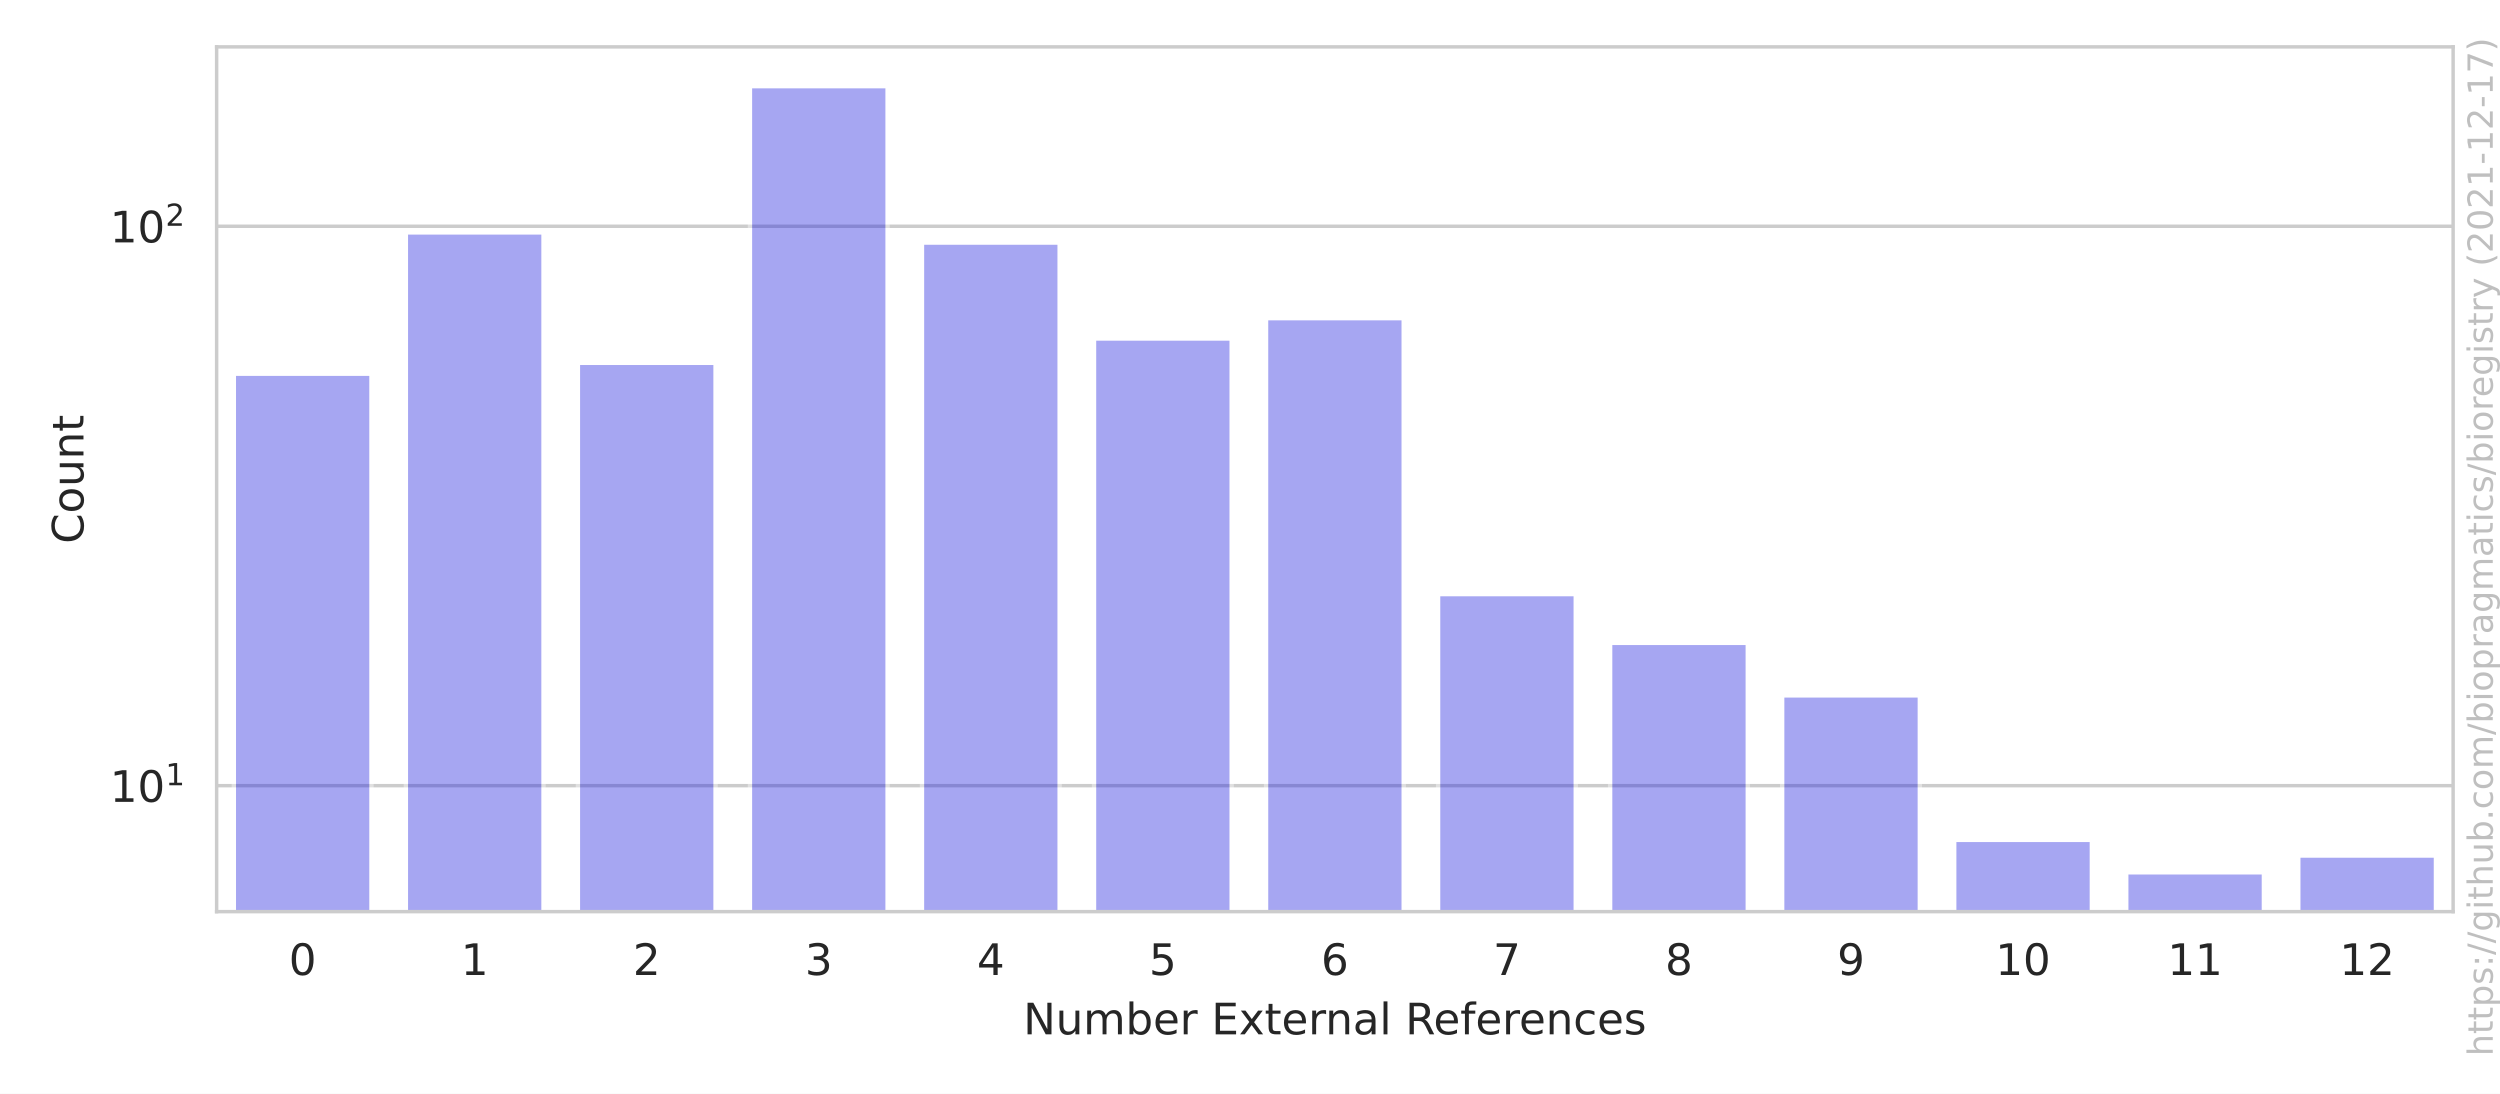
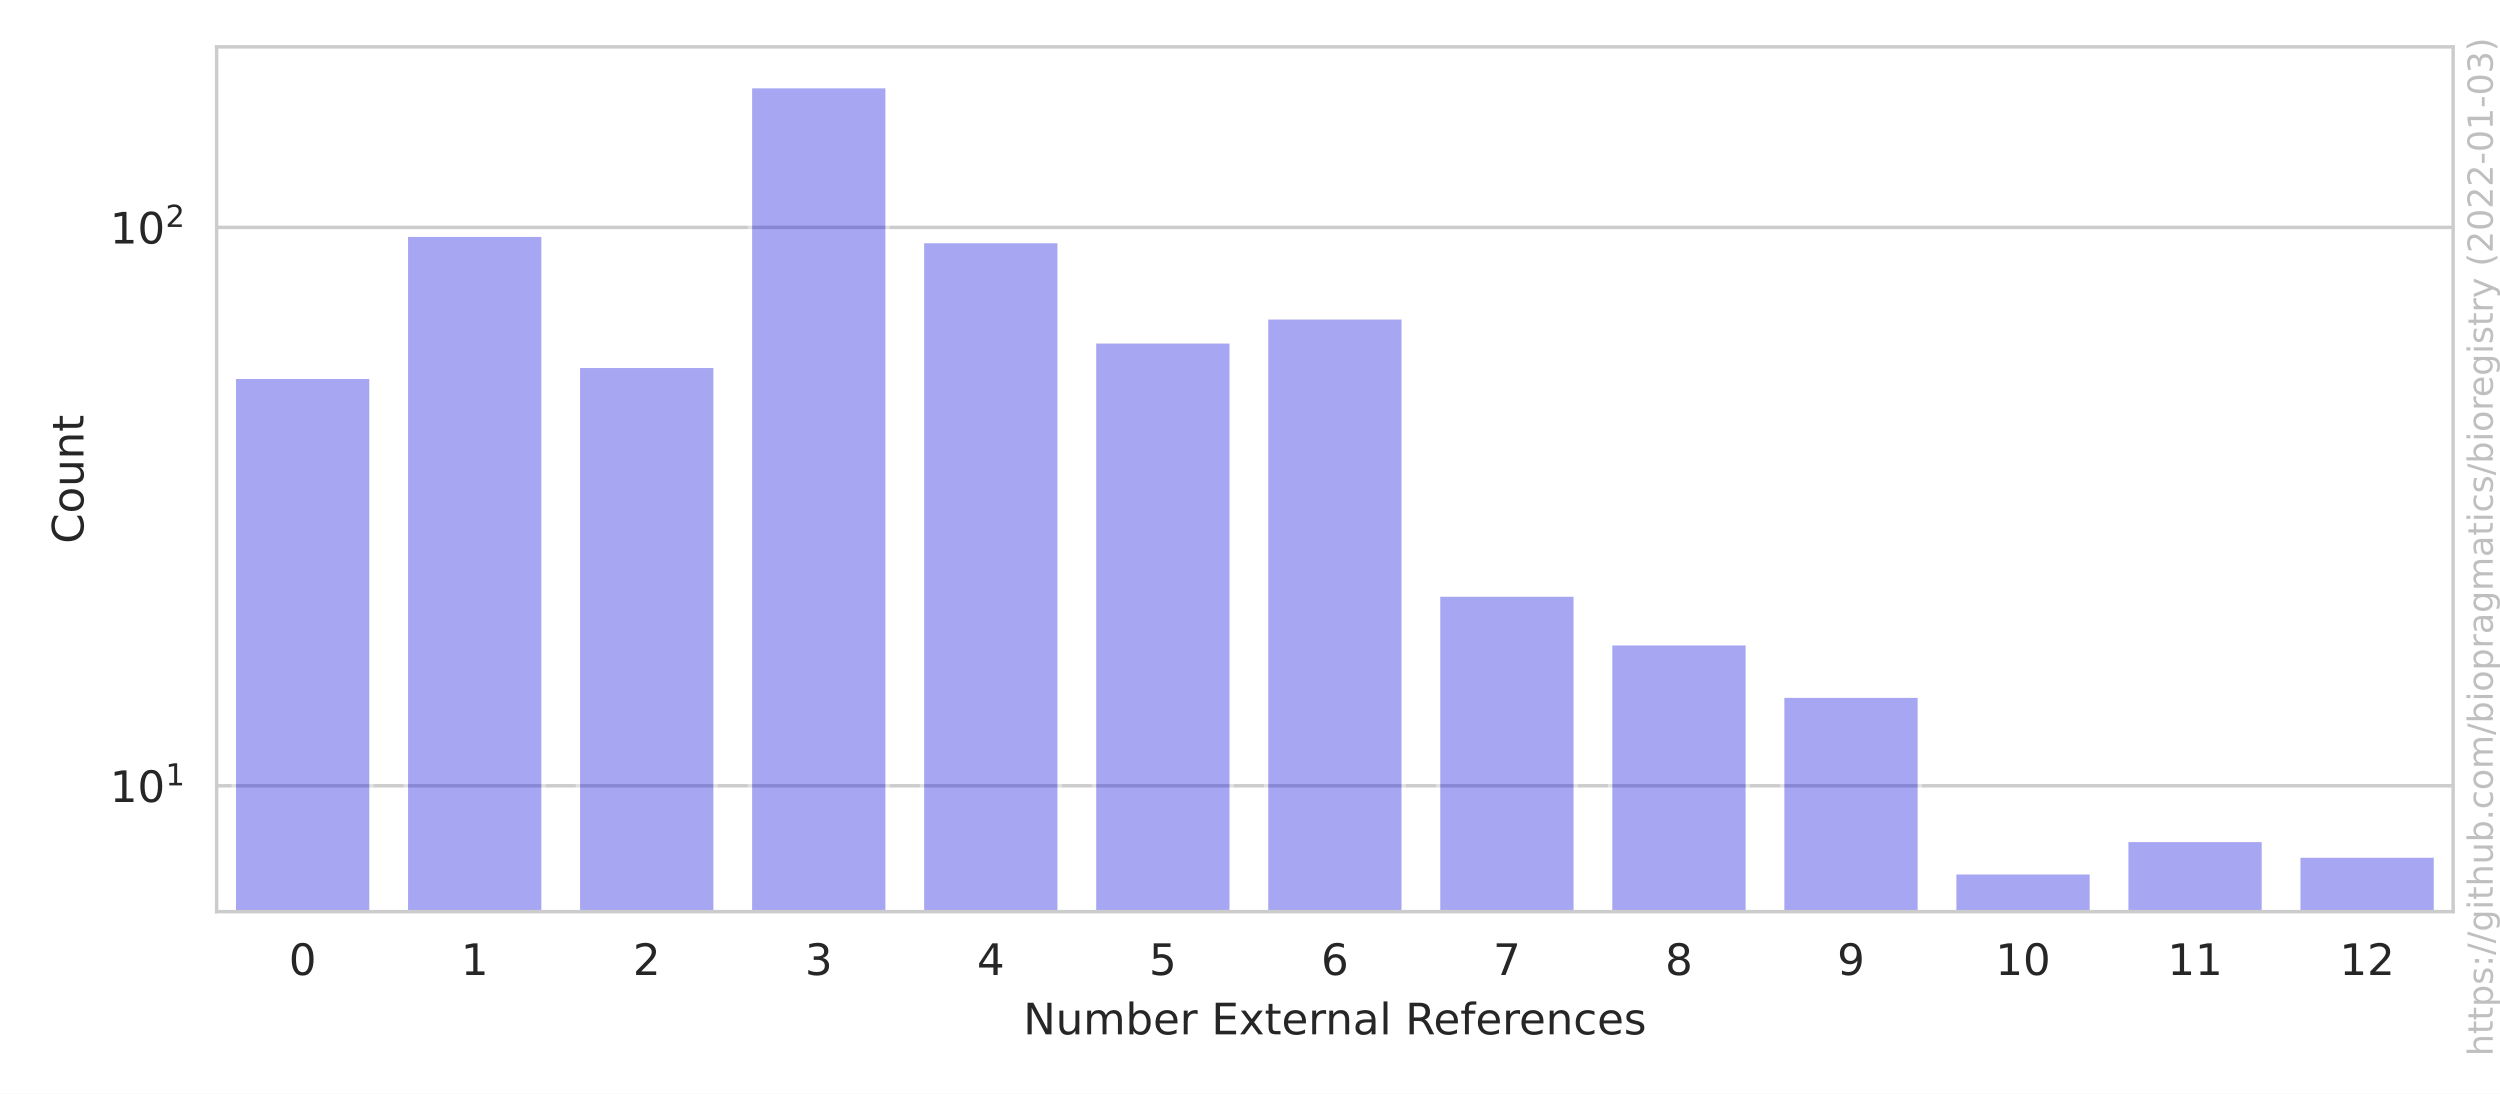
<svg xmlns="http://www.w3.org/2000/svg" xmlns:xlink="http://www.w3.org/1999/xlink" width="576pt" height="252pt" viewBox="0 0 576 252" version="1.1">
  <defs>
    <style type="text/css">*{stroke-linejoin: round; stroke-linecap: butt}</style>
  </defs>
  <g id="figure_1">
    <g id="patch_1">
      <path d="M 0 252  L 576 252  L 576 0  L 0 0  z " style="fill: #ffffff" />
    </g>
    <g id="axes_1">
      <g id="patch_2">
        <path d="M 49.913 210.04  L 565.2 210.04  L 565.2 10.8  L 49.913 10.8  z " style="fill: #ffffff" />
      </g>
      <g id="matplotlib.axis_1">
        <g id="xtick_1">
          <g id="text_1">
            <g style="fill: #262626" transform="translate(66.55018 224.6384)scale(0.1 -0.1)">
              <defs>
                <path id="DejaVuSans-30" d="M 2034 4250  Q 1547 4250 1301 3770  Q 1056 3291 1056 2328  Q 1056 1369 1301 889  Q 1547 409 2034 409  Q 2525 409 2770 889  Q 3016 1369 3016 2328  Q 3016 3291 2770 3770  Q 2525 4250 2034 4250  z M 2034 4750  Q 2819 4750 3233 4129  Q 3647 3509 3647 2328  Q 3647 1150 3233 529  Q 2819 -91 2034 -91  Q 1250 -91 836 529  Q 422 1150 422 2328  Q 422 3509 836 4129  Q 1250 4750 2034 4750  z " transform="scale(0.015625)" />
              </defs>
              <use xlink:href="#DejaVuSans-30" />
            </g>
          </g>
        </g>
        <g id="xtick_2">
          <g id="text_2">
            <g style="fill: #262626" transform="translate(106.1877 224.6384)scale(0.1 -0.1)">
              <defs>
                <path id="DejaVuSans-31" d="M 794 531  L 1825 531  L 1825 4091  L 703 3866  L 703 4441  L 1819 4666  L 2450 4666  L 2450 531  L 3481 531  L 3481 0  L 794 0  L 794 531  z " transform="scale(0.015625)" />
              </defs>
              <use xlink:href="#DejaVuSans-31" />
            </g>
          </g>
        </g>
        <g id="xtick_3">
          <g id="text_3">
            <g style="fill: #262626" transform="translate(145.8251 224.6384)scale(0.1 -0.1)">
              <defs>
                <path id="DejaVuSans-32" d="M 1228 531  L 3431 531  L 3431 0  L 469 0  L 469 531  Q 828 903 1448 1529  Q 2069 2156 2228 2338  Q 2531 2678 2651 2914  Q 2772 3150 2772 3378  Q 2772 3750 2511 3984  Q 2250 4219 1831 4219  Q 1534 4219 1204 4116  Q 875 4013 500 3803  L 500 4441  Q 881 4594 1212 4672  Q 1544 4750 1819 4750  Q 2544 4750 2975 4387  Q 3406 4025 3406 3419  Q 3406 3131 3298 2873  Q 3191 2616 2906 2266  Q 2828 2175 2409 1742  Q 1991 1309 1228 531  z " transform="scale(0.015625)" />
              </defs>
              <use xlink:href="#DejaVuSans-32" />
            </g>
          </g>
        </g>
        <g id="xtick_4">
          <g id="text_4">
            <g style="fill: #262626" transform="translate(185.4626 224.6384)scale(0.1 -0.1)">
              <defs>
                <path id="DejaVuSans-33" d="M 2597 2516  Q 3050 2419 3304 2112  Q 3559 1806 3559 1356  Q 3559 666 3084 287  Q 2609 -91 1734 -91  Q 1441 -91 1130 -33  Q 819 25 488 141  L 488 750  Q 750 597 1062 519  Q 1375 441 1716 441  Q 2309 441 2620 675  Q 2931 909 2931 1356  Q 2931 1769 2642 2001  Q 2353 2234 1838 2234  L 1294 2234  L 1294 2753  L 1863 2753  Q 2328 2753 2575 2939  Q 2822 3125 2822 3475  Q 2822 3834 2567 4026  Q 2313 4219 1838 4219  Q 1578 4219 1281 4162  Q 984 4106 628 3988  L 628 4550  Q 988 4650 1302 4700  Q 1616 4750 1894 4750  Q 2613 4750 3031 4423  Q 3450 4097 3450 3541  Q 3450 3153 3228 2886  Q 3006 2619 2597 2516  z " transform="scale(0.015625)" />
              </defs>
              <use xlink:href="#DejaVuSans-33" />
            </g>
          </g>
        </g>
        <g id="xtick_5">
          <g id="text_5">
            <g style="fill: #262626" transform="translate(225.1001 224.6384)scale(0.1 -0.1)">
              <defs>
                <path id="DejaVuSans-34" d="M 2419 4116  L 825 1625  L 2419 1625  L 2419 4116  z M 2253 4666  L 3047 4666  L 3047 1625  L 3713 1625  L 3713 1100  L 3047 1100  L 3047 0  L 2419 0  L 2419 1100  L 313 1100  L 313 1709  L 2253 4666  z " transform="scale(0.015625)" />
              </defs>
              <use xlink:href="#DejaVuSans-34" />
            </g>
          </g>
        </g>
        <g id="xtick_6">
          <g id="text_6">
            <g style="fill: #262626" transform="translate(264.7376 224.6384)scale(0.1 -0.1)">
              <defs>
                <path id="DejaVuSans-35" d="M 691 4666  L 3169 4666  L 3169 4134  L 1269 4134  L 1269 2991  Q 1406 3038 1543 3061  Q 1681 3084 1819 3084  Q 2600 3084 3056 2656  Q 3513 2228 3513 1497  Q 3513 744 3044 326  Q 2575 -91 1722 -91  Q 1428 -91 1123 -41  Q 819 9 494 109  L 494 744  Q 775 591 1075 516  Q 1375 441 1709 441  Q 2250 441 2565 725  Q 2881 1009 2881 1497  Q 2881 1984 2565 2268  Q 2250 2553 1709 2553  Q 1456 2553 1204 2497  Q 953 2441 691 2322  L 691 4666  z " transform="scale(0.015625)" />
              </defs>
              <use xlink:href="#DejaVuSans-35" />
            </g>
          </g>
        </g>
        <g id="xtick_7">
          <g id="text_7">
            <g style="fill: #262626" transform="translate(304.3751 224.6384)scale(0.1 -0.1)">
              <defs>
                <path id="DejaVuSans-36" d="M 2113 2584  Q 1688 2584 1439 2293  Q 1191 2003 1191 1497  Q 1191 994 1439 701  Q 1688 409 2113 409  Q 2538 409 2786 701  Q 3034 994 3034 1497  Q 3034 2003 2786 2293  Q 2538 2584 2113 2584  z M 3366 4563  L 3366 3988  Q 3128 4100 2886 4159  Q 2644 4219 2406 4219  Q 1781 4219 1451 3797  Q 1122 3375 1075 2522  Q 1259 2794 1537 2939  Q 1816 3084 2150 3084  Q 2853 3084 3261 2657  Q 3669 2231 3669 1497  Q 3669 778 3244 343  Q 2819 -91 2113 -91  Q 1303 -91 875 529  Q 447 1150 447 2328  Q 447 3434 972 4092  Q 1497 4750 2381 4750  Q 2619 4750 2861 4703  Q 3103 4656 3366 4563  z " transform="scale(0.015625)" />
              </defs>
              <use xlink:href="#DejaVuSans-36" />
            </g>
          </g>
        </g>
        <g id="xtick_8">
          <g id="text_8">
            <g style="fill: #262626" transform="translate(344.0126 224.6384)scale(0.1 -0.1)">
              <defs>
                <path id="DejaVuSans-37" d="M 525 4666  L 3525 4666  L 3525 4397  L 1831 0  L 1172 0  L 2766 4134  L 525 4134  L 525 4666  z " transform="scale(0.015625)" />
              </defs>
              <use xlink:href="#DejaVuSans-37" />
            </g>
          </g>
        </g>
        <g id="xtick_9">
          <g id="text_9">
            <g style="fill: #262626" transform="translate(383.6501 224.6384)scale(0.1 -0.1)">
              <defs>
                <path id="DejaVuSans-38" d="M 2034 2216  Q 1584 2216 1326 1975  Q 1069 1734 1069 1313  Q 1069 891 1326 650  Q 1584 409 2034 409  Q 2484 409 2743 651  Q 3003 894 3003 1313  Q 3003 1734 2745 1975  Q 2488 2216 2034 2216  z M 1403 2484  Q 997 2584 770 2862  Q 544 3141 544 3541  Q 544 4100 942 4425  Q 1341 4750 2034 4750  Q 2731 4750 3128 4425  Q 3525 4100 3525 3541  Q 3525 3141 3298 2862  Q 3072 2584 2669 2484  Q 3125 2378 3379 2068  Q 3634 1759 3634 1313  Q 3634 634 3220 271  Q 2806 -91 2034 -91  Q 1263 -91 848 271  Q 434 634 434 1313  Q 434 1759 690 2068  Q 947 2378 1403 2484  z M 1172 3481  Q 1172 3119 1398 2916  Q 1625 2713 2034 2713  Q 2441 2713 2670 2916  Q 2900 3119 2900 3481  Q 2900 3844 2670 4047  Q 2441 4250 2034 4250  Q 1625 4250 1398 4047  Q 1172 3844 1172 3481  z " transform="scale(0.015625)" />
              </defs>
              <use xlink:href="#DejaVuSans-38" />
            </g>
          </g>
        </g>
        <g id="xtick_10">
          <g id="text_10">
            <g style="fill: #262626" transform="translate(423.2876 224.6384)scale(0.1 -0.1)">
              <defs>
                <path id="DejaVuSans-39" d="M 703 97  L 703 672  Q 941 559 1184 500  Q 1428 441 1663 441  Q 2288 441 2617 861  Q 2947 1281 2994 2138  Q 2813 1869 2534 1725  Q 2256 1581 1919 1581  Q 1219 1581 811 2004  Q 403 2428 403 3163  Q 403 3881 828 4315  Q 1253 4750 1959 4750  Q 2769 4750 3195 4129  Q 3622 3509 3622 2328  Q 3622 1225 3098 567  Q 2575 -91 1691 -91  Q 1453 -91 1209 -44  Q 966 3 703 97  z M 1959 2075  Q 2384 2075 2632 2365  Q 2881 2656 2881 3163  Q 2881 3666 2632 3958  Q 2384 4250 1959 4250  Q 1534 4250 1286 3958  Q 1038 3666 1038 3163  Q 1038 2656 1286 2365  Q 1534 2075 1959 2075  z " transform="scale(0.015625)" />
              </defs>
              <use xlink:href="#DejaVuSans-39" />
            </g>
          </g>
        </g>
        <g id="xtick_11">
          <g id="text_11">
            <g style="fill: #262626" transform="translate(459.7438 224.6384)scale(0.1 -0.1)">
              <use xlink:href="#DejaVuSans-31" />
              <use xlink:href="#DejaVuSans-30" x="63.623" />
            </g>
          </g>
        </g>
        <g id="xtick_12">
          <g id="text_12">
            <g style="fill: #262626" transform="translate(499.3813 224.6384)scale(0.1 -0.1)">
              <use xlink:href="#DejaVuSans-31" />
              <use xlink:href="#DejaVuSans-31" x="63.623" />
            </g>
          </g>
        </g>
        <g id="xtick_13">
          <g id="text_13">
            <g style="fill: #262626" transform="translate(539.0188 224.6384)scale(0.1 -0.1)">
              <use xlink:href="#DejaVuSans-31" />
              <use xlink:href="#DejaVuSans-32" x="63.623" />
            </g>
          </g>
        </g>
        <g id="text_14">
          <g style="fill: #262626" transform="translate(235.7657 238.3166)scale(0.1 -0.1)">
            <defs>
              <path id="DejaVuSans-4e" d="M 628 4666  L 1478 4666  L 3547 763  L 3547 4666  L 4159 4666  L 4159 0  L 3309 0  L 1241 3903  L 1241 0  L 628 0  L 628 4666  z " transform="scale(0.015625)" />
              <path id="DejaVuSans-75" d="M 544 1381  L 544 3500  L 1119 3500  L 1119 1403  Q 1119 906 1312 657  Q 1506 409 1894 409  Q 2359 409 2629 706  Q 2900 1003 2900 1516  L 2900 3500  L 3475 3500  L 3475 0  L 2900 0  L 2900 538  Q 2691 219 2414 64  Q 2138 -91 1772 -91  Q 1169 -91 856 284  Q 544 659 544 1381  z M 1991 3584  L 1991 3584  z " transform="scale(0.015625)" />
              <path id="DejaVuSans-6d" d="M 3328 2828  Q 3544 3216 3844 3400  Q 4144 3584 4550 3584  Q 5097 3584 5394 3201  Q 5691 2819 5691 2113  L 5691 0  L 5113 0  L 5113 2094  Q 5113 2597 4934 2840  Q 4756 3084 4391 3084  Q 3944 3084 3684 2787  Q 3425 2491 3425 1978  L 3425 0  L 2847 0  L 2847 2094  Q 2847 2600 2669 2842  Q 2491 3084 2119 3084  Q 1678 3084 1418 2786  Q 1159 2488 1159 1978  L 1159 0  L 581 0  L 581 3500  L 1159 3500  L 1159 2956  Q 1356 3278 1631 3431  Q 1906 3584 2284 3584  Q 2666 3584 2933 3390  Q 3200 3197 3328 2828  z " transform="scale(0.015625)" />
              <path id="DejaVuSans-62" d="M 3116 1747  Q 3116 2381 2855 2742  Q 2594 3103 2138 3103  Q 1681 3103 1420 2742  Q 1159 2381 1159 1747  Q 1159 1113 1420 752  Q 1681 391 2138 391  Q 2594 391 2855 752  Q 3116 1113 3116 1747  z M 1159 2969  Q 1341 3281 1617 3432  Q 1894 3584 2278 3584  Q 2916 3584 3314 3078  Q 3713 2572 3713 1747  Q 3713 922 3314 415  Q 2916 -91 2278 -91  Q 1894 -91 1617 61  Q 1341 213 1159 525  L 1159 0  L 581 0  L 581 4863  L 1159 4863  L 1159 2969  z " transform="scale(0.015625)" />
              <path id="DejaVuSans-65" d="M 3597 1894  L 3597 1613  L 953 1613  Q 991 1019 1311 708  Q 1631 397 2203 397  Q 2534 397 2845 478  Q 3156 559 3463 722  L 3463 178  Q 3153 47 2828 -22  Q 2503 -91 2169 -91  Q 1331 -91 842 396  Q 353 884 353 1716  Q 353 2575 817 3079  Q 1281 3584 2069 3584  Q 2775 3584 3186 3129  Q 3597 2675 3597 1894  z M 3022 2063  Q 3016 2534 2758 2815  Q 2500 3097 2075 3097  Q 1594 3097 1305 2825  Q 1016 2553 972 2059  L 3022 2063  z " transform="scale(0.015625)" />
              <path id="DejaVuSans-72" d="M 2631 2963  Q 2534 3019 2420 3045  Q 2306 3072 2169 3072  Q 1681 3072 1420 2755  Q 1159 2438 1159 1844  L 1159 0  L 581 0  L 581 3500  L 1159 3500  L 1159 2956  Q 1341 3275 1631 3429  Q 1922 3584 2338 3584  Q 2397 3584 2469 3576  Q 2541 3569 2628 3553  L 2631 2963  z " transform="scale(0.015625)" />
              <path id="DejaVuSans-20" transform="scale(0.015625)" />
              <path id="DejaVuSans-45" d="M 628 4666  L 3578 4666  L 3578 4134  L 1259 4134  L 1259 2753  L 3481 2753  L 3481 2222  L 1259 2222  L 1259 531  L 3634 531  L 3634 0  L 628 0  L 628 4666  z " transform="scale(0.015625)" />
              <path id="DejaVuSans-78" d="M 3513 3500  L 2247 1797  L 3578 0  L 2900 0  L 1881 1375  L 863 0  L 184 0  L 1544 1831  L 300 3500  L 978 3500  L 1906 2253  L 2834 3500  L 3513 3500  z " transform="scale(0.015625)" />
              <path id="DejaVuSans-74" d="M 1172 4494  L 1172 3500  L 2356 3500  L 2356 3053  L 1172 3053  L 1172 1153  Q 1172 725 1289 603  Q 1406 481 1766 481  L 2356 481  L 2356 0  L 1766 0  Q 1100 0 847 248  Q 594 497 594 1153  L 594 3053  L 172 3053  L 172 3500  L 594 3500  L 594 4494  L 1172 4494  z " transform="scale(0.015625)" />
              <path id="DejaVuSans-6e" d="M 3513 2113  L 3513 0  L 2938 0  L 2938 2094  Q 2938 2591 2744 2837  Q 2550 3084 2163 3084  Q 1697 3084 1428 2787  Q 1159 2491 1159 1978  L 1159 0  L 581 0  L 581 3500  L 1159 3500  L 1159 2956  Q 1366 3272 1645 3428  Q 1925 3584 2291 3584  Q 2894 3584 3203 3211  Q 3513 2838 3513 2113  z " transform="scale(0.015625)" />
              <path id="DejaVuSans-61" d="M 2194 1759  Q 1497 1759 1228 1600  Q 959 1441 959 1056  Q 959 750 1161 570  Q 1363 391 1709 391  Q 2188 391 2477 730  Q 2766 1069 2766 1631  L 2766 1759  L 2194 1759  z M 3341 1997  L 3341 0  L 2766 0  L 2766 531  Q 2569 213 2275 61  Q 1981 -91 1556 -91  Q 1019 -91 701 211  Q 384 513 384 1019  Q 384 1609 779 1909  Q 1175 2209 1959 2209  L 2766 2209  L 2766 2266  Q 2766 2663 2505 2880  Q 2244 3097 1772 3097  Q 1472 3097 1187 3025  Q 903 2953 641 2809  L 641 3341  Q 956 3463 1253 3523  Q 1550 3584 1831 3584  Q 2591 3584 2966 3190  Q 3341 2797 3341 1997  z " transform="scale(0.015625)" />
              <path id="DejaVuSans-6c" d="M 603 4863  L 1178 4863  L 1178 0  L 603 0  L 603 4863  z " transform="scale(0.015625)" />
              <path id="DejaVuSans-52" d="M 2841 2188  Q 3044 2119 3236 1894  Q 3428 1669 3622 1275  L 4263 0  L 3584 0  L 2988 1197  Q 2756 1666 2539 1819  Q 2322 1972 1947 1972  L 1259 1972  L 1259 0  L 628 0  L 628 4666  L 2053 4666  Q 2853 4666 3247 4331  Q 3641 3997 3641 3322  Q 3641 2881 3436 2590  Q 3231 2300 2841 2188  z M 1259 4147  L 1259 2491  L 2053 2491  Q 2509 2491 2742 2702  Q 2975 2913 2975 3322  Q 2975 3731 2742 3939  Q 2509 4147 2053 4147  L 1259 4147  z " transform="scale(0.015625)" />
              <path id="DejaVuSans-66" d="M 2375 4863  L 2375 4384  L 1825 4384  Q 1516 4384 1395 4259  Q 1275 4134 1275 3809  L 1275 3500  L 2222 3500  L 2222 3053  L 1275 3053  L 1275 0  L 697 0  L 697 3053  L 147 3053  L 147 3500  L 697 3500  L 697 3744  Q 697 4328 969 4595  Q 1241 4863 1831 4863  L 2375 4863  z " transform="scale(0.015625)" />
              <path id="DejaVuSans-63" d="M 3122 3366  L 3122 2828  Q 2878 2963 2633 3030  Q 2388 3097 2138 3097  Q 1578 3097 1268 2742  Q 959 2388 959 1747  Q 959 1106 1268 751  Q 1578 397 2138 397  Q 2388 397 2633 464  Q 2878 531 3122 666  L 3122 134  Q 2881 22 2623 -34  Q 2366 -91 2075 -91  Q 1284 -91 818 406  Q 353 903 353 1747  Q 353 2603 823 3093  Q 1294 3584 2113 3584  Q 2378 3584 2631 3529  Q 2884 3475 3122 3366  z " transform="scale(0.015625)" />
              <path id="DejaVuSans-73" d="M 2834 3397  L 2834 2853  Q 2591 2978 2328 3040  Q 2066 3103 1784 3103  Q 1356 3103 1142 2972  Q 928 2841 928 2578  Q 928 2378 1081 2264  Q 1234 2150 1697 2047  L 1894 2003  Q 2506 1872 2764 1633  Q 3022 1394 3022 966  Q 3022 478 2636 193  Q 2250 -91 1575 -91  Q 1294 -91 989 -36  Q 684 19 347 128  L 347 722  Q 666 556 975 473  Q 1284 391 1588 391  Q 1994 391 2212 530  Q 2431 669 2431 922  Q 2431 1156 2273 1281  Q 2116 1406 1581 1522  L 1381 1569  Q 847 1681 609 1914  Q 372 2147 372 2553  Q 372 3047 722 3315  Q 1072 3584 1716 3584  Q 2034 3584 2315 3537  Q 2597 3491 2834 3397  z " transform="scale(0.015625)" />
            </defs>
            <use xlink:href="#DejaVuSans-4e" />
            <use xlink:href="#DejaVuSans-75" x="74.805" />
            <use xlink:href="#DejaVuSans-6d" x="138.184" />
            <use xlink:href="#DejaVuSans-62" x="235.596" />
            <use xlink:href="#DejaVuSans-65" x="299.072" />
            <use xlink:href="#DejaVuSans-72" x="360.596" />
            <use xlink:href="#DejaVuSans-20" x="401.709" />
            <use xlink:href="#DejaVuSans-45" x="433.496" />
            <use xlink:href="#DejaVuSans-78" x="496.68" />
            <use xlink:href="#DejaVuSans-74" x="555.859" />
            <use xlink:href="#DejaVuSans-65" x="595.068" />
            <use xlink:href="#DejaVuSans-72" x="656.592" />
            <use xlink:href="#DejaVuSans-6e" x="695.955" />
            <use xlink:href="#DejaVuSans-61" x="759.334" />
            <use xlink:href="#DejaVuSans-6c" x="820.613" />
            <use xlink:href="#DejaVuSans-20" x="848.396" />
            <use xlink:href="#DejaVuSans-52" x="880.184" />
            <use xlink:href="#DejaVuSans-65" x="945.166" />
            <use xlink:href="#DejaVuSans-66" x="1006.689" />
            <use xlink:href="#DejaVuSans-65" x="1041.895" />
            <use xlink:href="#DejaVuSans-72" x="1103.418" />
            <use xlink:href="#DejaVuSans-65" x="1142.281" />
            <use xlink:href="#DejaVuSans-6e" x="1203.805" />
            <use xlink:href="#DejaVuSans-63" x="1267.184" />
            <use xlink:href="#DejaVuSans-65" x="1322.164" />
            <use xlink:href="#DejaVuSans-73" x="1383.688" />
          </g>
        </g>
      </g>
      <g id="matplotlib.axis_2">
        <g id="ytick_1">
          <g id="line2d_1">
-             <path d="M 49.913 181.019  L 565.2 181.019  " clip-path="url(#p1737fb0132)" style="fill: none; stroke: #cccccc; stroke-width: 0.8; stroke-linecap: round" />
+             <path d="M 49.913 181.053  L 565.2 181.053  " clip-path="url(#p1737fb0132)" style="fill: none; stroke: #cccccc; stroke-width: 0.8; stroke-linecap: round" />
          </g>
          <g id="text_15">
-             <g style="fill: #262626" transform="translate(25.31268 184.8181)scale(0.1 -0.1)">
+             <g style="fill: #262626" transform="translate(25.31268 184.8526)scale(0.1 -0.1)">
              <use xlink:href="#DejaVuSans-31" transform="translate(0 0.684375)" />
              <use xlink:href="#DejaVuSans-30" transform="translate(63.62305 0.684375)" />
              <use xlink:href="#DejaVuSans-31" transform="translate(128.2031 38.96563)scale(0.7)" />
            </g>
          </g>
        </g>
        <g id="ytick_2">
          <g id="line2d_2">
-             <path d="M 49.913 52.132  L 565.2 52.132  " clip-path="url(#p1737fb0132)" style="fill: none; stroke: #cccccc; stroke-width: 0.8; stroke-linecap: round" />
+             <path d="M 49.913 52.389  L 565.2 52.389  " clip-path="url(#p1737fb0132)" style="fill: none; stroke: #cccccc; stroke-width: 0.8; stroke-linecap: round" />
          </g>
          <g id="text_16">
-             <g style="fill: #262626" transform="translate(25.31268 55.93138)scale(0.1 -0.1)">
+             <g style="fill: #262626" transform="translate(25.31268 56.18864)scale(0.1 -0.1)">
              <use xlink:href="#DejaVuSans-31" transform="translate(0 0.765625)" />
              <use xlink:href="#DejaVuSans-30" transform="translate(63.62305 0.765625)" />
              <use xlink:href="#DejaVuSans-32" transform="translate(128.2031 39.04688)scale(0.7)" />
            </g>
          </g>
        </g>
        <g id="ytick_3" />
        <g id="ytick_4" />
        <g id="ytick_5" />
        <g id="ytick_6" />
        <g id="ytick_7" />
        <g id="ytick_8" />
        <g id="ytick_9" />
        <g id="ytick_10" />
        <g id="ytick_11" />
        <g id="ytick_12" />
        <g id="ytick_13" />
        <g id="ytick_14" />
        <g id="ytick_15" />
        <g id="text_17">
          <g style="fill: #262626" transform="translate(19.233 125.2684)rotate(-90)scale(0.1 -0.1)">
            <defs>
              <path id="DejaVuSans-43" d="M 4122 4306  L 4122 3641  Q 3803 3938 3442 4084  Q 3081 4231 2675 4231  Q 1875 4231 1450 3742  Q 1025 3253 1025 2328  Q 1025 1406 1450 917  Q 1875 428 2675 428  Q 3081 428 3442 575  Q 3803 722 4122 1019  L 4122 359  Q 3791 134 3420 21  Q 3050 -91 2638 -91  Q 1578 -91 968 557  Q 359 1206 359 2328  Q 359 3453 968 4101  Q 1578 4750 2638 4750  Q 3056 4750 3426 4639  Q 3797 4528 4122 4306  z " transform="scale(0.015625)" />
              <path id="DejaVuSans-6f" d="M 1959 3097  Q 1497 3097 1228 2736  Q 959 2375 959 1747  Q 959 1119 1226 758  Q 1494 397 1959 397  Q 2419 397 2687 759  Q 2956 1122 2956 1747  Q 2956 2369 2687 2733  Q 2419 3097 1959 3097  z M 1959 3584  Q 2709 3584 3137 3096  Q 3566 2609 3566 1747  Q 3566 888 3137 398  Q 2709 -91 1959 -91  Q 1206 -91 779 398  Q 353 888 353 1747  Q 353 2609 779 3096  Q 1206 3584 1959 3584  z " transform="scale(0.015625)" />
            </defs>
            <use xlink:href="#DejaVuSans-43" />
            <use xlink:href="#DejaVuSans-6f" x="69.824" />
            <use xlink:href="#DejaVuSans-75" x="131.006" />
            <use xlink:href="#DejaVuSans-6e" x="194.385" />
            <use xlink:href="#DejaVuSans-74" x="257.764" />
          </g>
        </g>
      </g>
      <g id="patch_3">
-         <path d="M 53.876 129196.579  L 85.586 129196.579  L 85.586 86.107  L 53.876 86.107  z " clip-path="url(#p1737fb0132)" style="fill: #2020df; opacity: 0.4; stroke: #ffffff; stroke-linejoin: miter" />
+         <path d="M 53.876 128973.635  L 85.586 128973.635  L 85.586 86.821  L 53.876 86.821  z " clip-path="url(#p1737fb0132)" style="fill: #2020df; opacity: 0.4; stroke: #ffffff; stroke-linejoin: miter" />
      </g>
      <g id="patch_4">
-         <path d="M 93.514 129196.579  L 125.224 129196.579  L 125.224 53.549  L 93.514 53.549  z " clip-path="url(#p1737fb0132)" style="fill: #2020df; opacity: 0.4; stroke: #ffffff; stroke-linejoin: miter" />
+         <path d="M 93.514 128973.635  L 125.224 128973.635  L 125.224 54.091  L 93.514 54.091  z " clip-path="url(#p1737fb0132)" style="fill: #2020df; opacity: 0.4; stroke: #ffffff; stroke-linejoin: miter" />
      </g>
      <g id="patch_5">
-         <path d="M 133.151 129196.579  L 164.861 129196.579  L 164.861 83.597  L 133.151 83.597  z " clip-path="url(#p1737fb0132)" style="fill: #2020df; opacity: 0.4; stroke: #ffffff; stroke-linejoin: miter" />
+         <path d="M 133.151 128973.635  L 164.861 128973.635  L 164.861 84.292  L 133.151 84.292  z " clip-path="url(#p1737fb0132)" style="fill: #2020df; opacity: 0.4; stroke: #ffffff; stroke-linejoin: miter" />
      </g>
      <g id="patch_6">
-         <path d="M 172.789 129196.579  L 204.499 129196.579  L 204.499 19.856  L 172.789 19.856  z " clip-path="url(#p1737fb0132)" style="fill: #2020df; opacity: 0.4; stroke: #ffffff; stroke-linejoin: miter" />
+         <path d="M 172.789 128973.635  L 204.499 128973.635  L 204.499 19.856  L 172.789 19.856  z " clip-path="url(#p1737fb0132)" style="fill: #2020df; opacity: 0.4; stroke: #ffffff; stroke-linejoin: miter" />
      </g>
      <g id="patch_7">
-         <path d="M 212.426 129196.579  L 244.136 129196.579  L 244.136 55.894  L 212.426 55.894  z " clip-path="url(#p1737fb0132)" style="fill: #2020df; opacity: 0.4; stroke: #ffffff; stroke-linejoin: miter" />
+         <path d="M 212.426 128973.635  L 244.136 128973.635  L 244.136 55.55  L 212.426 55.55  z " clip-path="url(#p1737fb0132)" style="fill: #2020df; opacity: 0.4; stroke: #ffffff; stroke-linejoin: miter" />
      </g>
      <g id="patch_8">
-         <path d="M 252.064 129196.579  L 283.774 129196.579  L 283.774 77.994  L 252.064 77.994  z " clip-path="url(#p1737fb0132)" style="fill: #2020df; opacity: 0.4; stroke: #ffffff; stroke-linejoin: miter" />
+         <path d="M 252.064 128973.635  L 283.774 128973.635  L 283.774 78.652  L 252.064 78.652  z " clip-path="url(#p1737fb0132)" style="fill: #2020df; opacity: 0.4; stroke: #ffffff; stroke-linejoin: miter" />
      </g>
      <g id="patch_9">
-         <path d="M 291.701 129196.579  L 323.411 129196.579  L 323.411 73.309  L 291.701 73.309  z " clip-path="url(#p1737fb0132)" style="fill: #2020df; opacity: 0.4; stroke: #ffffff; stroke-linejoin: miter" />
+         <path d="M 291.701 128973.635  L 323.411 128973.635  L 323.411 73.124  L 291.701 73.124  z " clip-path="url(#p1737fb0132)" style="fill: #2020df; opacity: 0.4; stroke: #ffffff; stroke-linejoin: miter" />
      </g>
      <g id="patch_10">
-         <path d="M 331.339 129196.579  L 363.049 129196.579  L 363.049 136.885  L 331.339 136.885  z " clip-path="url(#p1737fb0132)" style="fill: #2020df; opacity: 0.4; stroke: #ffffff; stroke-linejoin: miter" />
+         <path d="M 331.339 128973.635  L 363.049 128973.635  L 363.049 136.996  L 331.339 136.996  z " clip-path="url(#p1737fb0132)" style="fill: #2020df; opacity: 0.4; stroke: #ffffff; stroke-linejoin: miter" />
      </g>
      <g id="patch_11">
-         <path d="M 370.976 129196.579  L 402.686 129196.579  L 402.686 148.118  L 370.976 148.118  z " clip-path="url(#p1737fb0132)" style="fill: #2020df; opacity: 0.4; stroke: #ffffff; stroke-linejoin: miter" />
+         <path d="M 370.976 128973.635  L 402.686 128973.635  L 402.686 148.209  L 370.976 148.209  z " clip-path="url(#p1737fb0132)" style="fill: #2020df; opacity: 0.4; stroke: #ffffff; stroke-linejoin: miter" />
      </g>
      <g id="patch_12">
-         <path d="M 410.614 129196.579  L 442.324 129196.579  L 442.324 160.221  L 410.614 160.221  z " clip-path="url(#p1737fb0132)" style="fill: #2020df; opacity: 0.4; stroke: #ffffff; stroke-linejoin: miter" />
+         <path d="M 410.614 128973.635  L 442.324 128973.635  L 442.324 160.291  L 410.614 160.291  z " clip-path="url(#p1737fb0132)" style="fill: #2020df; opacity: 0.4; stroke: #ffffff; stroke-linejoin: miter" />
      </g>
      <g id="patch_13">
-         <path d="M 450.251 129196.579  L 481.961 129196.579  L 481.961 193.509  L 450.251 193.509  z " clip-path="url(#p1737fb0132)" style="fill: #2020df; opacity: 0.4; stroke: #ffffff; stroke-linejoin: miter" />
+         <path d="M 450.251 128973.635  L 481.961 128973.635  L 481.961 200.984  L 450.251 200.984  z " clip-path="url(#p1737fb0132)" style="fill: #2020df; opacity: 0.4; stroke: #ffffff; stroke-linejoin: miter" />
      </g>
      <g id="patch_14">
-         <path d="M 489.889 129196.579  L 521.599 129196.579  L 521.599 200.984  L 489.889 200.984  z " clip-path="url(#p1737fb0132)" style="fill: #2020df; opacity: 0.4; stroke: #ffffff; stroke-linejoin: miter" />
+         <path d="M 489.889 128973.635  L 521.599 128973.635  L 521.599 193.522  L 489.889 193.522  z " clip-path="url(#p1737fb0132)" style="fill: #2020df; opacity: 0.4; stroke: #ffffff; stroke-linejoin: miter" />
      </g>
      <g id="patch_15">
-         <path d="M 529.526 129196.579  L 561.236 129196.579  L 561.236 197.122  L 529.526 197.122  z " clip-path="url(#p1737fb0132)" style="fill: #2020df; opacity: 0.4; stroke: #ffffff; stroke-linejoin: miter" />
+         <path d="M 529.526 128973.635  L 561.236 128973.635  L 561.236 197.128  L 529.526 197.128  z " clip-path="url(#p1737fb0132)" style="fill: #2020df; opacity: 0.4; stroke: #ffffff; stroke-linejoin: miter" />
      </g>
      <g id="patch_16">
        <path d="M 49.913 210.04  L 49.913 10.8  " style="fill: none; stroke: #cccccc; stroke-width: 0.8; stroke-linejoin: miter; stroke-linecap: square" />
      </g>
      <g id="patch_17">
        <path d="M 565.2 210.04  L 565.2 10.8  " style="fill: none; stroke: #cccccc; stroke-width: 0.8; stroke-linejoin: miter; stroke-linecap: square" />
      </g>
      <g id="patch_18">
        <path d="M 49.913 210.04  L 565.2 210.04  " style="fill: none; stroke: #cccccc; stroke-width: 0.8; stroke-linejoin: miter; stroke-linecap: square" />
      </g>
      <g id="patch_19">
        <path d="M 49.913 10.8  L 565.2 10.8  " style="fill: none; stroke: #cccccc; stroke-width: 0.8; stroke-linejoin: miter; stroke-linecap: square" />
      </g>
    </g>
    <g id="text_18">
      <g style="fill: #808080; opacity: 0.5" transform="translate(574.3362 243.3237)rotate(-90)scale(0.08 -0.08)">
        <defs>
          <path id="DejaVuSans-68" d="M 3513 2113  L 3513 0  L 2938 0  L 2938 2094  Q 2938 2591 2744 2837  Q 2550 3084 2163 3084  Q 1697 3084 1428 2787  Q 1159 2491 1159 1978  L 1159 0  L 581 0  L 581 4863  L 1159 4863  L 1159 2956  Q 1366 3272 1645 3428  Q 1925 3584 2291 3584  Q 2894 3584 3203 3211  Q 3513 2838 3513 2113  z " transform="scale(0.015625)" />
          <path id="DejaVuSans-70" d="M 1159 525  L 1159 -1331  L 581 -1331  L 581 3500  L 1159 3500  L 1159 2969  Q 1341 3281 1617 3432  Q 1894 3584 2278 3584  Q 2916 3584 3314 3078  Q 3713 2572 3713 1747  Q 3713 922 3314 415  Q 2916 -91 2278 -91  Q 1894 -91 1617 61  Q 1341 213 1159 525  z M 3116 1747  Q 3116 2381 2855 2742  Q 2594 3103 2138 3103  Q 1681 3103 1420 2742  Q 1159 2381 1159 1747  Q 1159 1113 1420 752  Q 1681 391 2138 391  Q 2594 391 2855 752  Q 3116 1113 3116 1747  z " transform="scale(0.015625)" />
          <path id="DejaVuSans-3a" d="M 750 794  L 1409 794  L 1409 0  L 750 0  L 750 794  z M 750 3309  L 1409 3309  L 1409 2516  L 750 2516  L 750 3309  z " transform="scale(0.015625)" />
          <path id="DejaVuSans-2f" d="M 1625 4666  L 2156 4666  L 531 -594  L 0 -594  L 1625 4666  z " transform="scale(0.015625)" />
          <path id="DejaVuSans-67" d="M 2906 1791  Q 2906 2416 2648 2759  Q 2391 3103 1925 3103  Q 1463 3103 1205 2759  Q 947 2416 947 1791  Q 947 1169 1205 825  Q 1463 481 1925 481  Q 2391 481 2648 825  Q 2906 1169 2906 1791  z M 3481 434  Q 3481 -459 3084 -895  Q 2688 -1331 1869 -1331  Q 1566 -1331 1297 -1286  Q 1028 -1241 775 -1147  L 775 -588  Q 1028 -725 1275 -790  Q 1522 -856 1778 -856  Q 2344 -856 2625 -561  Q 2906 -266 2906 331  L 2906 616  Q 2728 306 2450 153  Q 2172 0 1784 0  Q 1141 0 747 490  Q 353 981 353 1791  Q 353 2603 747 3093  Q 1141 3584 1784 3584  Q 2172 3584 2450 3431  Q 2728 3278 2906 2969  L 2906 3500  L 3481 3500  L 3481 434  z " transform="scale(0.015625)" />
          <path id="DejaVuSans-69" d="M 603 3500  L 1178 3500  L 1178 0  L 603 0  L 603 3500  z M 603 4863  L 1178 4863  L 1178 4134  L 603 4134  L 603 4863  z " transform="scale(0.015625)" />
          <path id="DejaVuSans-2e" d="M 684 794  L 1344 794  L 1344 0  L 684 0  L 684 794  z " transform="scale(0.015625)" />
          <path id="DejaVuSans-79" d="M 2059 -325  Q 1816 -950 1584 -1140  Q 1353 -1331 966 -1331  L 506 -1331  L 506 -850  L 844 -850  Q 1081 -850 1212 -737  Q 1344 -625 1503 -206  L 1606 56  L 191 3500  L 800 3500  L 1894 763  L 2988 3500  L 3597 3500  L 2059 -325  z " transform="scale(0.015625)" />
          <path id="DejaVuSans-28" d="M 1984 4856  Q 1566 4138 1362 3434  Q 1159 2731 1159 2009  Q 1159 1288 1364 580  Q 1569 -128 1984 -844  L 1484 -844  Q 1016 -109 783 600  Q 550 1309 550 2009  Q 550 2706 781 3412  Q 1013 4119 1484 4856  L 1984 4856  z " transform="scale(0.015625)" />
          <path id="DejaVuSans-2d" d="M 313 2009  L 1997 2009  L 1997 1497  L 313 1497  L 313 2009  z " transform="scale(0.015625)" />
          <path id="DejaVuSans-29" d="M 513 4856  L 1013 4856  Q 1481 4119 1714 3412  Q 1947 2706 1947 2009  Q 1947 1309 1714 600  Q 1481 -109 1013 -844  L 513 -844  Q 928 -128 1133 580  Q 1338 1288 1338 2009  Q 1338 2731 1133 3434  Q 928 4138 513 4856  z " transform="scale(0.015625)" />
        </defs>
        <use xlink:href="#DejaVuSans-68" />
        <use xlink:href="#DejaVuSans-74" x="63.379" />
        <use xlink:href="#DejaVuSans-74" x="102.588" />
        <use xlink:href="#DejaVuSans-70" x="141.797" />
        <use xlink:href="#DejaVuSans-73" x="205.273" />
        <use xlink:href="#DejaVuSans-3a" x="257.373" />
        <use xlink:href="#DejaVuSans-2f" x="291.064" />
        <use xlink:href="#DejaVuSans-2f" x="324.756" />
        <use xlink:href="#DejaVuSans-67" x="358.447" />
        <use xlink:href="#DejaVuSans-69" x="421.924" />
        <use xlink:href="#DejaVuSans-74" x="449.707" />
        <use xlink:href="#DejaVuSans-68" x="488.916" />
        <use xlink:href="#DejaVuSans-75" x="552.295" />
        <use xlink:href="#DejaVuSans-62" x="615.674" />
        <use xlink:href="#DejaVuSans-2e" x="679.15" />
        <use xlink:href="#DejaVuSans-63" x="710.938" />
        <use xlink:href="#DejaVuSans-6f" x="765.918" />
        <use xlink:href="#DejaVuSans-6d" x="827.1" />
        <use xlink:href="#DejaVuSans-2f" x="924.512" />
        <use xlink:href="#DejaVuSans-62" x="958.203" />
        <use xlink:href="#DejaVuSans-69" x="1021.68" />
        <use xlink:href="#DejaVuSans-6f" x="1049.463" />
        <use xlink:href="#DejaVuSans-70" x="1110.645" />
        <use xlink:href="#DejaVuSans-72" x="1174.121" />
        <use xlink:href="#DejaVuSans-61" x="1215.234" />
        <use xlink:href="#DejaVuSans-67" x="1276.514" />
        <use xlink:href="#DejaVuSans-6d" x="1339.99" />
        <use xlink:href="#DejaVuSans-61" x="1437.402" />
        <use xlink:href="#DejaVuSans-74" x="1498.682" />
        <use xlink:href="#DejaVuSans-69" x="1537.891" />
        <use xlink:href="#DejaVuSans-63" x="1565.674" />
        <use xlink:href="#DejaVuSans-73" x="1620.654" />
        <use xlink:href="#DejaVuSans-2f" x="1672.754" />
        <use xlink:href="#DejaVuSans-62" x="1706.445" />
        <use xlink:href="#DejaVuSans-69" x="1769.922" />
        <use xlink:href="#DejaVuSans-6f" x="1797.705" />
        <use xlink:href="#DejaVuSans-72" x="1858.887" />
        <use xlink:href="#DejaVuSans-65" x="1897.75" />
        <use xlink:href="#DejaVuSans-67" x="1959.273" />
        <use xlink:href="#DejaVuSans-69" x="2022.75" />
        <use xlink:href="#DejaVuSans-73" x="2050.533" />
        <use xlink:href="#DejaVuSans-74" x="2102.633" />
        <use xlink:href="#DejaVuSans-72" x="2141.842" />
        <use xlink:href="#DejaVuSans-79" x="2182.955" />
        <use xlink:href="#DejaVuSans-20" x="2242.135" />
        <use xlink:href="#DejaVuSans-28" x="2273.922" />
        <use xlink:href="#DejaVuSans-32" x="2312.936" />
        <use xlink:href="#DejaVuSans-30" x="2376.559" />
        <use xlink:href="#DejaVuSans-32" x="2440.182" />
-         <use xlink:href="#DejaVuSans-31" x="2503.805" />
+         <use xlink:href="#DejaVuSans-32" x="2503.805" />
        <use xlink:href="#DejaVuSans-2d" x="2567.428" />
-         <use xlink:href="#DejaVuSans-31" x="2603.512" />
-         <use xlink:href="#DejaVuSans-32" x="2667.135" />
+         <use xlink:href="#DejaVuSans-30" x="2603.512" />
+         <use xlink:href="#DejaVuSans-31" x="2667.135" />
        <use xlink:href="#DejaVuSans-2d" x="2730.758" />
-         <use xlink:href="#DejaVuSans-31" x="2766.842" />
-         <use xlink:href="#DejaVuSans-37" x="2830.465" />
+         <use xlink:href="#DejaVuSans-30" x="2766.842" />
+         <use xlink:href="#DejaVuSans-33" x="2830.465" />
        <use xlink:href="#DejaVuSans-29" x="2894.088" />
      </g>
    </g>
  </g>
  <defs>
    <clipPath id="p1737fb0132">
      <rect x="49.913" y="10.8" width="515.287" height="199.24" />
    </clipPath>
  </defs>
</svg>
